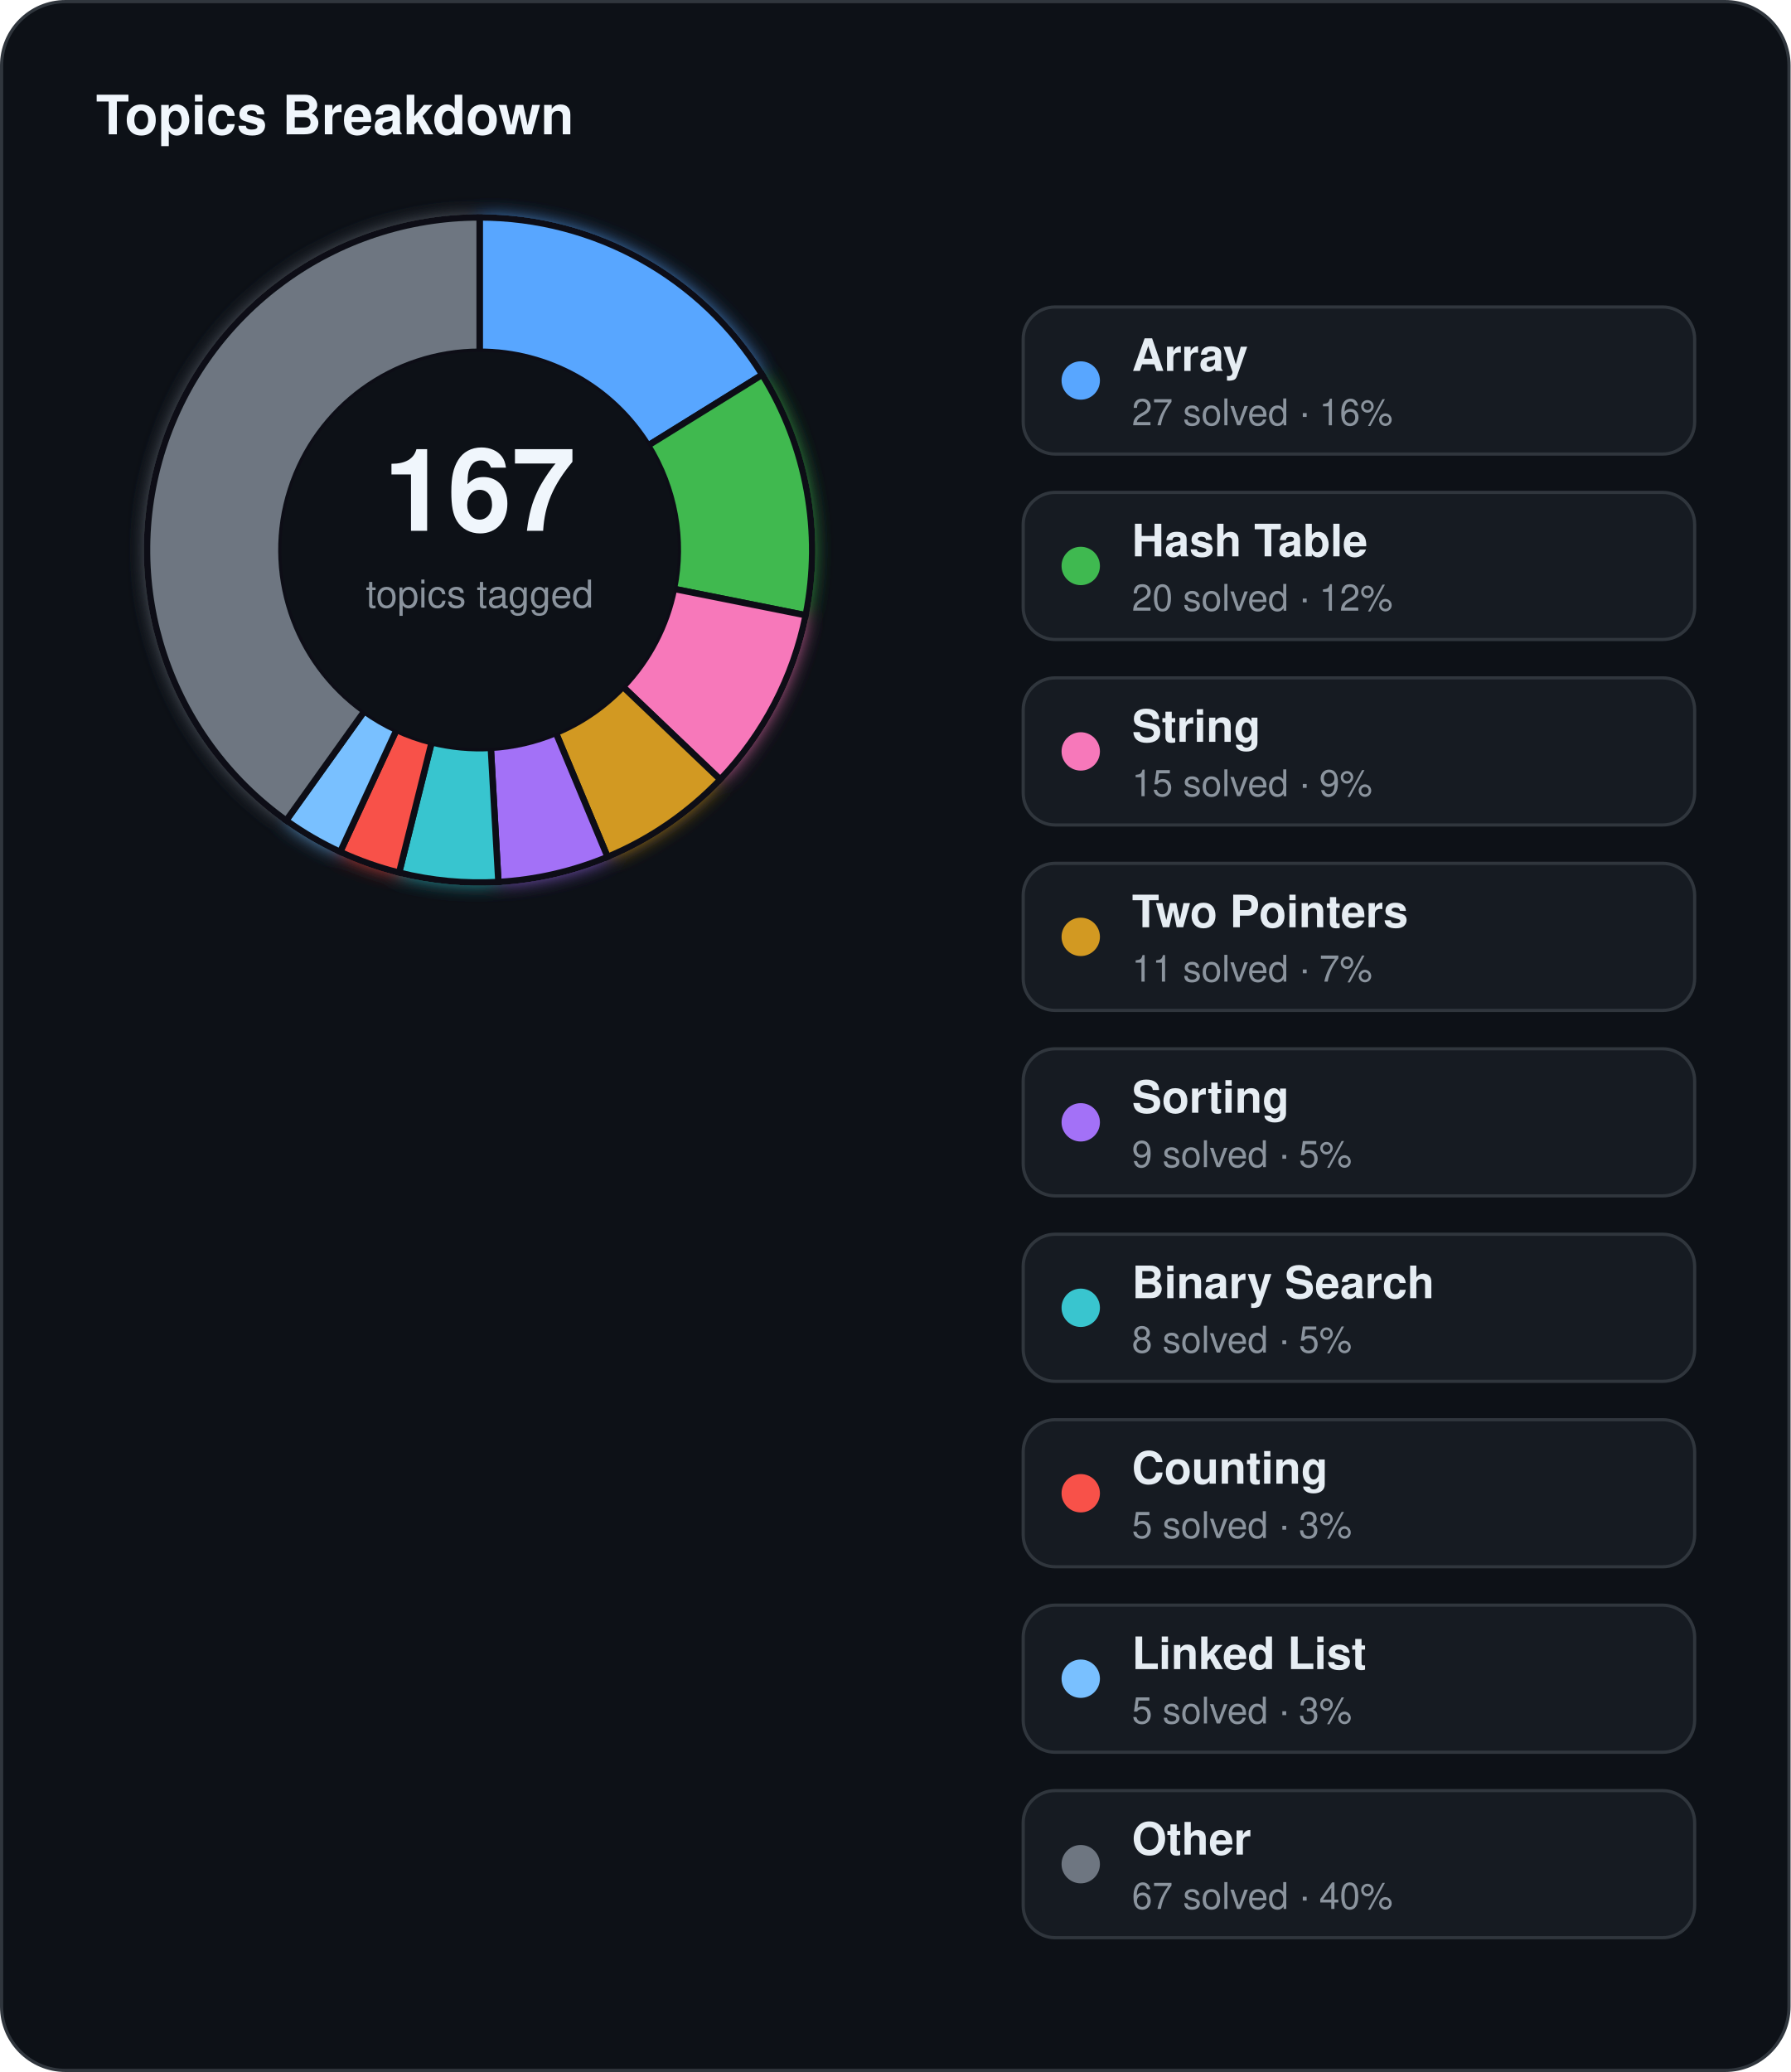
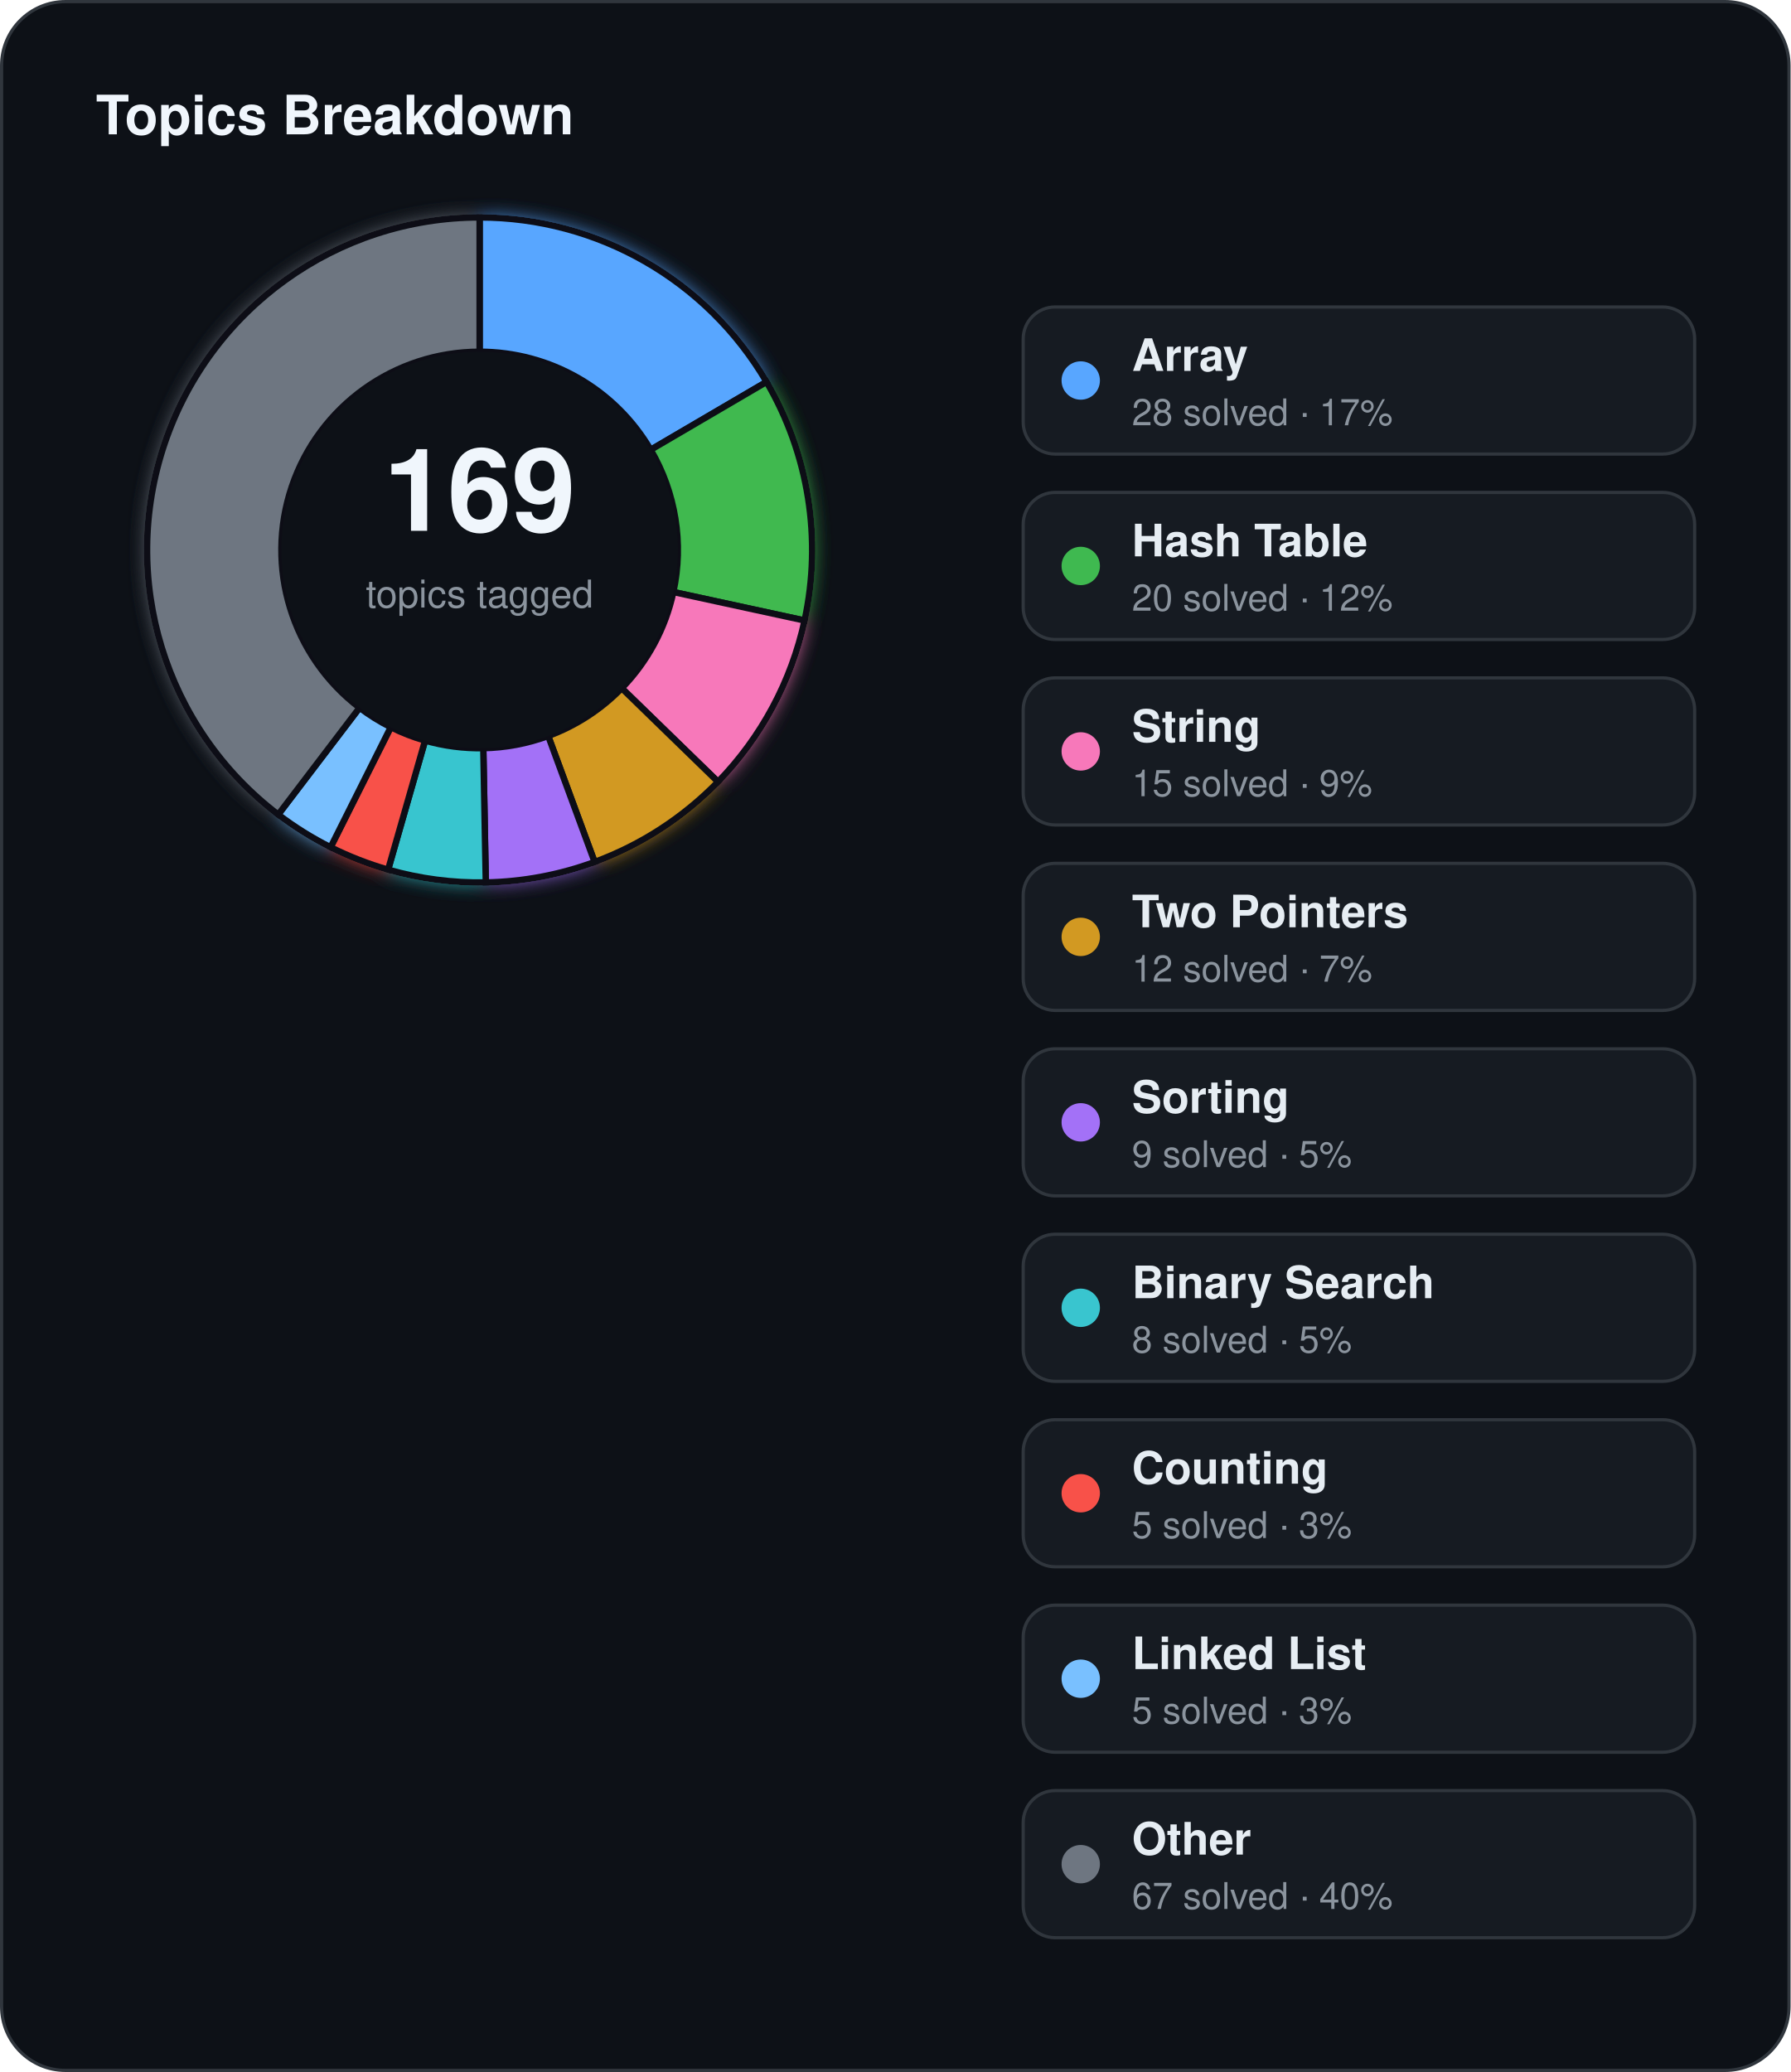
<svg xmlns="http://www.w3.org/2000/svg" width="560" height="648" viewBox="0 0 560 648">
  <defs>
    <filter id="topics-glow" x="-60%" y="-60%" width="220%" height="220%">
      <feGaussianBlur stdDeviation="3" result="blur" />
      <feMerge>
        <feMergeNode in="blur" />
        <feMergeNode in="SourceGraphic" />
      </feMerge>
    </filter>
  </defs>
  <rect x="0.5" y="0.5" width="559" height="647" rx="20" fill="#0d1117" stroke="#30363d" stroke-width="1" />
  <text x="30" y="42" fill="#f0f6fc" font-family="Segoe UI, Helvetica, Arial, sans-serif" font-size="17" font-weight="700">Topics Breakdown</text>
  <g filter="url(#topics-glow)">
-     <path d="M 150.00,68.00 A 104,104 0 0 1 238.39,117.20 L 202.70,139.33 A 62,62 0 0 0 150.00,110.00 Z" fill="#58a6ff" stroke="#0d1117" stroke-width="2" />
-     <path d="M 238.39,117.20 A 104,104 0 0 1 251.98,192.41 L 210.79,184.17 A 62,62 0 0 0 202.70,139.33 Z" fill="#3fb950" stroke="#0d1117" stroke-width="2" />
-     <path d="M 251.98,192.41 A 104,104 0 0 1 225.25,243.79 L 194.86,214.80 A 62,62 0 0 0 210.79,184.17 Z" fill="#f778ba" stroke="#0d1117" stroke-width="2" />
-     <path d="M 225.25,243.79 A 104,104 0 0 1 190.02,267.99 L 173.86,229.22 A 62,62 0 0 0 194.86,214.80 Z" fill="#d29922" stroke="#0d1117" stroke-width="2" />
-     <path d="M 190.02,267.99 A 104,104 0 0 1 155.87,275.83 L 153.50,233.90 A 62,62 0 0 0 173.86,229.22 Z" fill="#a371f7" stroke="#0d1117" stroke-width="2" />
-     <path d="M 155.87,275.83 A 104,104 0 0 1 124.82,272.91 L 134.99,232.16 A 62,62 0 0 0 153.50,233.90 Z" fill="#39c5cf" stroke="#0d1117" stroke-width="2" />
-     <path d="M 124.82,272.91 A 104,104 0 0 1 106.39,266.42 L 124.00,228.29 A 62,62 0 0 0 134.99,232.16 Z" fill="#f85149" stroke="#0d1117" stroke-width="2" />
-     <path d="M 106.39,266.42 A 104,104 0 0 1 89.51,256.60 L 113.94,222.43 A 62,62 0 0 0 124.00,228.29 Z" fill="#79c0ff" stroke="#0d1117" stroke-width="2" />
-     <path d="M 89.51,256.60 A 104,104 0 0 1 150.00,68.00 L 150.00,110.00 A 62,62 0 0 0 113.94,222.43 Z" fill="#6e7681" stroke="#0d1117" stroke-width="2" />
+     <path d="M 150.00,68.00 A 104,104 0 0 1 239.74,119.44 L 203.50,140.67 A 62,62 0 0 0 150.00,110.00 Z" fill="#58a6ff" stroke="#0d1117" stroke-width="2" />
+     <path d="M 239.74,119.44 A 104,104 0 0 1 251.63,194.06 L 210.59,185.15 A 62,62 0 0 0 203.50,140.67 Z" fill="#3fb950" stroke="#0d1117" stroke-width="2" />
+     <path d="M 251.63,194.06 A 104,104 0 0 1 224.56,244.51 L 194.45,215.23 A 62,62 0 0 0 210.59,185.15 Z" fill="#f778ba" stroke="#0d1117" stroke-width="2" />
+     <path d="M 224.56,244.51 A 104,104 0 0 1 185.97,269.58 L 171.45,230.17 A 62,62 0 0 0 194.45,215.23 Z" fill="#d29922" stroke="#0d1117" stroke-width="2" />
+     <path d="M 185.97,269.58 A 104,104 0 0 1 151.93,275.98 L 151.15,233.99 A 62,62 0 0 0 171.45,230.17 Z" fill="#a371f7" stroke="#0d1117" stroke-width="2" />
+     <path d="M 151.93,275.98 A 104,104 0 0 1 121.38,271.98 L 132.94,231.61 A 62,62 0 0 0 151.15,233.99 Z" fill="#39c5cf" stroke="#0d1117" stroke-width="2" />
+     <path d="M 121.38,271.98 A 104,104 0 0 1 103.39,264.97 L 122.21,227.42 A 62,62 0 0 0 132.94,231.61 Z" fill="#f85149" stroke="#0d1117" stroke-width="2" />
+     <path d="M 103.39,264.97 A 104,104 0 0 1 87.01,254.75 L 112.45,221.33 A 62,62 0 0 0 122.21,227.42 Z" fill="#79c0ff" stroke="#0d1117" stroke-width="2" />
+     <path d="M 87.01,254.75 A 104,104 0 0 1 150.00,68.00 L 150.00,110.00 A 62,62 0 0 0 112.45,221.33 Z" fill="#6e7681" stroke="#0d1117" stroke-width="2" />
  </g>
  <circle cx="150" cy="172" r="62" fill="#0d1117" />
-   <text x="150" y="166" text-anchor="middle" fill="#f0f6fc" font-family="Segoe UI, Helvetica, Arial, sans-serif" font-size="36" font-weight="700">167</text>
+   <text x="150" y="166" text-anchor="middle" fill="#f0f6fc" font-family="Segoe UI, Helvetica, Arial, sans-serif" font-size="36" font-weight="700">169</text>
  <text x="150" y="190" text-anchor="middle" fill="#8b949e" font-family="Segoe UI, Helvetica, Arial, sans-serif" font-size="12">topics tagged</text>
  <rect x="320" y="96" width="210" height="46" rx="10" fill="#161b22" stroke="#30363d" stroke-width="1" />
  <circle cx="338" cy="119" r="6" fill="#58a6ff" />
  <text x="354" y="116" fill="#e6edf3" font-family="Segoe UI, Helvetica, Arial, sans-serif" font-size="14" font-weight="600">Array</text>
-   <text x="354" y="133" fill="#8b949e" font-family="Segoe UI, Helvetica, Arial, sans-serif" font-size="11.5">27 solved · 16%</text>
+   <text x="354" y="133" fill="#8b949e" font-family="Segoe UI, Helvetica, Arial, sans-serif" font-size="11.5">28 solved · 17%</text>
  <rect x="320" y="154" width="210" height="46" rx="10" fill="#161b22" stroke="#30363d" stroke-width="1" />
  <circle cx="338" cy="177" r="6" fill="#3fb950" />
  <text x="354" y="174" fill="#e6edf3" font-family="Segoe UI, Helvetica, Arial, sans-serif" font-size="14" font-weight="600">Hash Table</text>
  <text x="354" y="191" fill="#8b949e" font-family="Segoe UI, Helvetica, Arial, sans-serif" font-size="11.5">20 solved · 12%</text>
  <rect x="320" y="212" width="210" height="46" rx="10" fill="#161b22" stroke="#30363d" stroke-width="1" />
  <circle cx="338" cy="235" r="6" fill="#f778ba" />
  <text x="354" y="232" fill="#e6edf3" font-family="Segoe UI, Helvetica, Arial, sans-serif" font-size="14" font-weight="600">String</text>
  <text x="354" y="249" fill="#8b949e" font-family="Segoe UI, Helvetica, Arial, sans-serif" font-size="11.5">15 solved · 9%</text>
  <rect x="320" y="270" width="210" height="46" rx="10" fill="#161b22" stroke="#30363d" stroke-width="1" />
  <circle cx="338" cy="293" r="6" fill="#d29922" />
  <text x="354" y="290" fill="#e6edf3" font-family="Segoe UI, Helvetica, Arial, sans-serif" font-size="14" font-weight="600">Two Pointers</text>
-   <text x="354" y="307" fill="#8b949e" font-family="Segoe UI, Helvetica, Arial, sans-serif" font-size="11.5">11 solved · 7%</text>
+   <text x="354" y="307" fill="#8b949e" font-family="Segoe UI, Helvetica, Arial, sans-serif" font-size="11.5">12 solved · 7%</text>
  <rect x="320" y="328" width="210" height="46" rx="10" fill="#161b22" stroke="#30363d" stroke-width="1" />
  <circle cx="338" cy="351" r="6" fill="#a371f7" />
  <text x="354" y="348" fill="#e6edf3" font-family="Segoe UI, Helvetica, Arial, sans-serif" font-size="14" font-weight="600">Sorting</text>
  <text x="354" y="365" fill="#8b949e" font-family="Segoe UI, Helvetica, Arial, sans-serif" font-size="11.5">9 solved · 5%</text>
  <rect x="320" y="386" width="210" height="46" rx="10" fill="#161b22" stroke="#30363d" stroke-width="1" />
  <circle cx="338" cy="409" r="6" fill="#39c5cf" />
  <text x="354" y="406" fill="#e6edf3" font-family="Segoe UI, Helvetica, Arial, sans-serif" font-size="14" font-weight="600">Binary Search</text>
  <text x="354" y="423" fill="#8b949e" font-family="Segoe UI, Helvetica, Arial, sans-serif" font-size="11.5">8 solved · 5%</text>
  <rect x="320" y="444" width="210" height="46" rx="10" fill="#161b22" stroke="#30363d" stroke-width="1" />
  <circle cx="338" cy="467" r="6" fill="#f85149" />
  <text x="354" y="464" fill="#e6edf3" font-family="Segoe UI, Helvetica, Arial, sans-serif" font-size="14" font-weight="600">Counting</text>
  <text x="354" y="481" fill="#8b949e" font-family="Segoe UI, Helvetica, Arial, sans-serif" font-size="11.5">5 solved · 3%</text>
  <rect x="320" y="502" width="210" height="46" rx="10" fill="#161b22" stroke="#30363d" stroke-width="1" />
  <circle cx="338" cy="525" r="6" fill="#79c0ff" />
  <text x="354" y="522" fill="#e6edf3" font-family="Segoe UI, Helvetica, Arial, sans-serif" font-size="14" font-weight="600">Linked List</text>
  <text x="354" y="539" fill="#8b949e" font-family="Segoe UI, Helvetica, Arial, sans-serif" font-size="11.5">5 solved · 3%</text>
  <rect x="320" y="560" width="210" height="46" rx="10" fill="#161b22" stroke="#30363d" stroke-width="1" />
  <circle cx="338" cy="583" r="6" fill="#6e7681" />
  <text x="354" y="580" fill="#e6edf3" font-family="Segoe UI, Helvetica, Arial, sans-serif" font-size="14" font-weight="600">Other</text>
  <text x="354" y="597" fill="#8b949e" font-family="Segoe UI, Helvetica, Arial, sans-serif" font-size="11.5">67 solved · 40%</text>
</svg>
